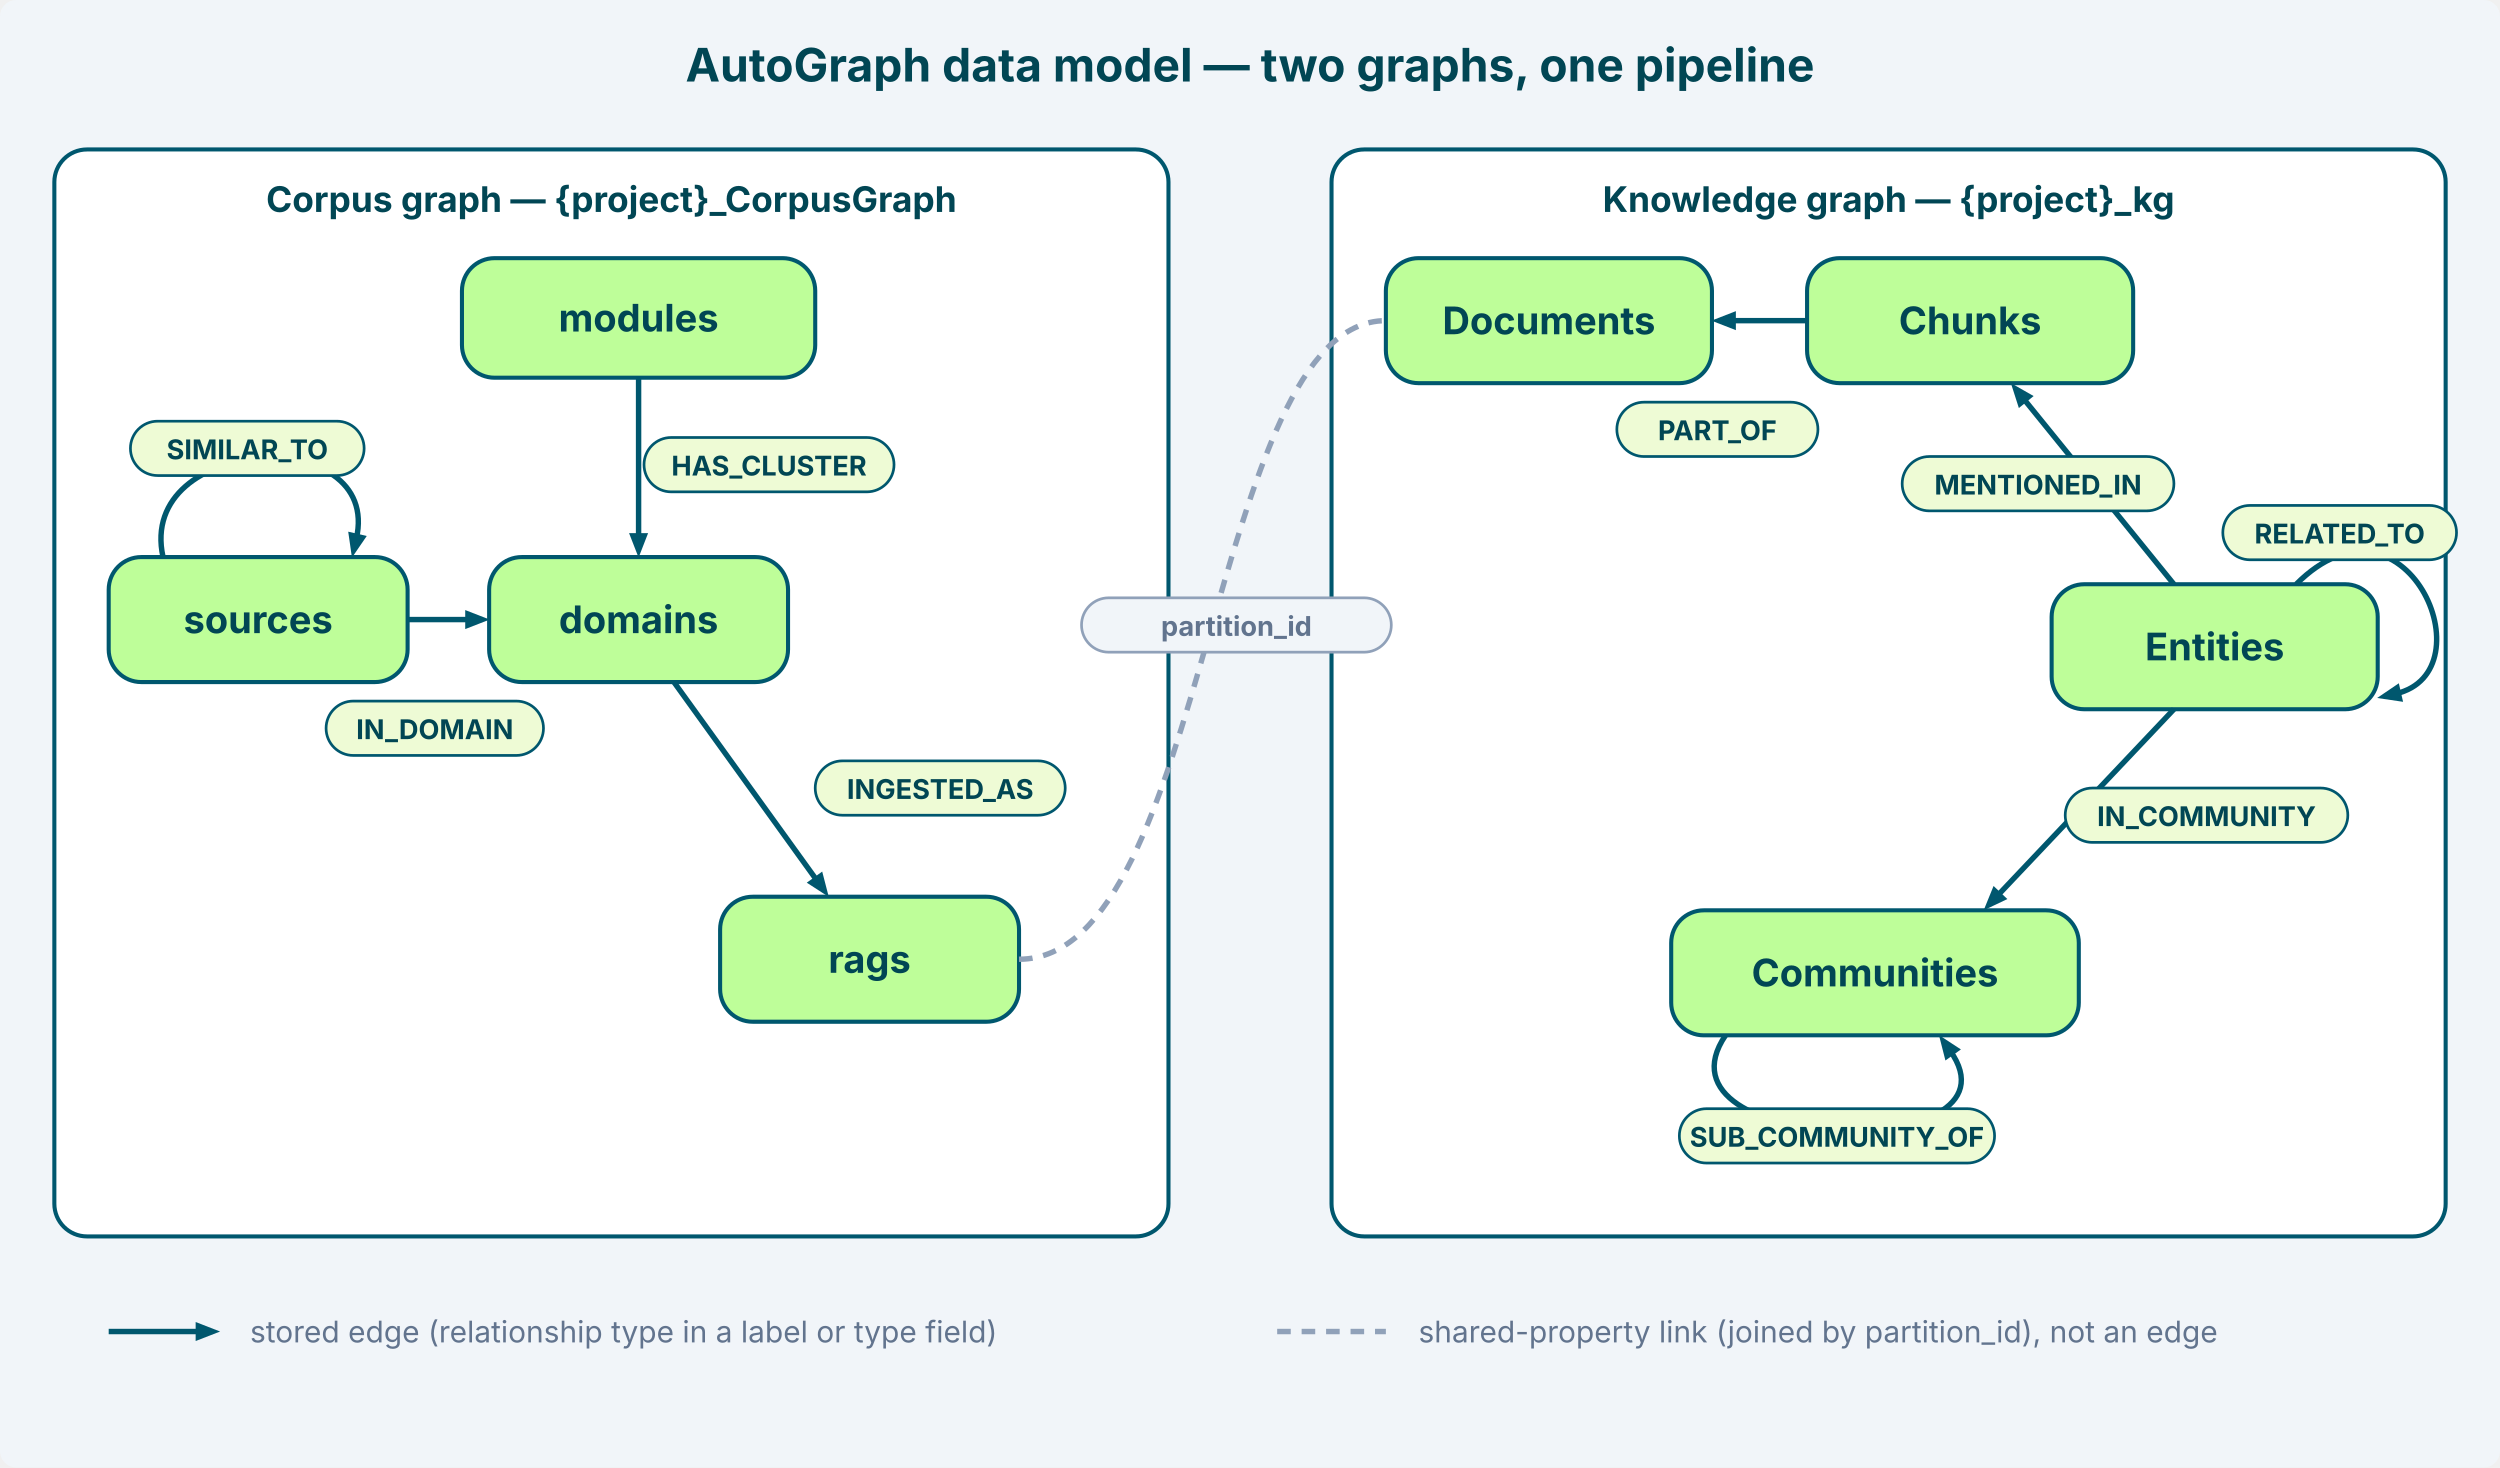
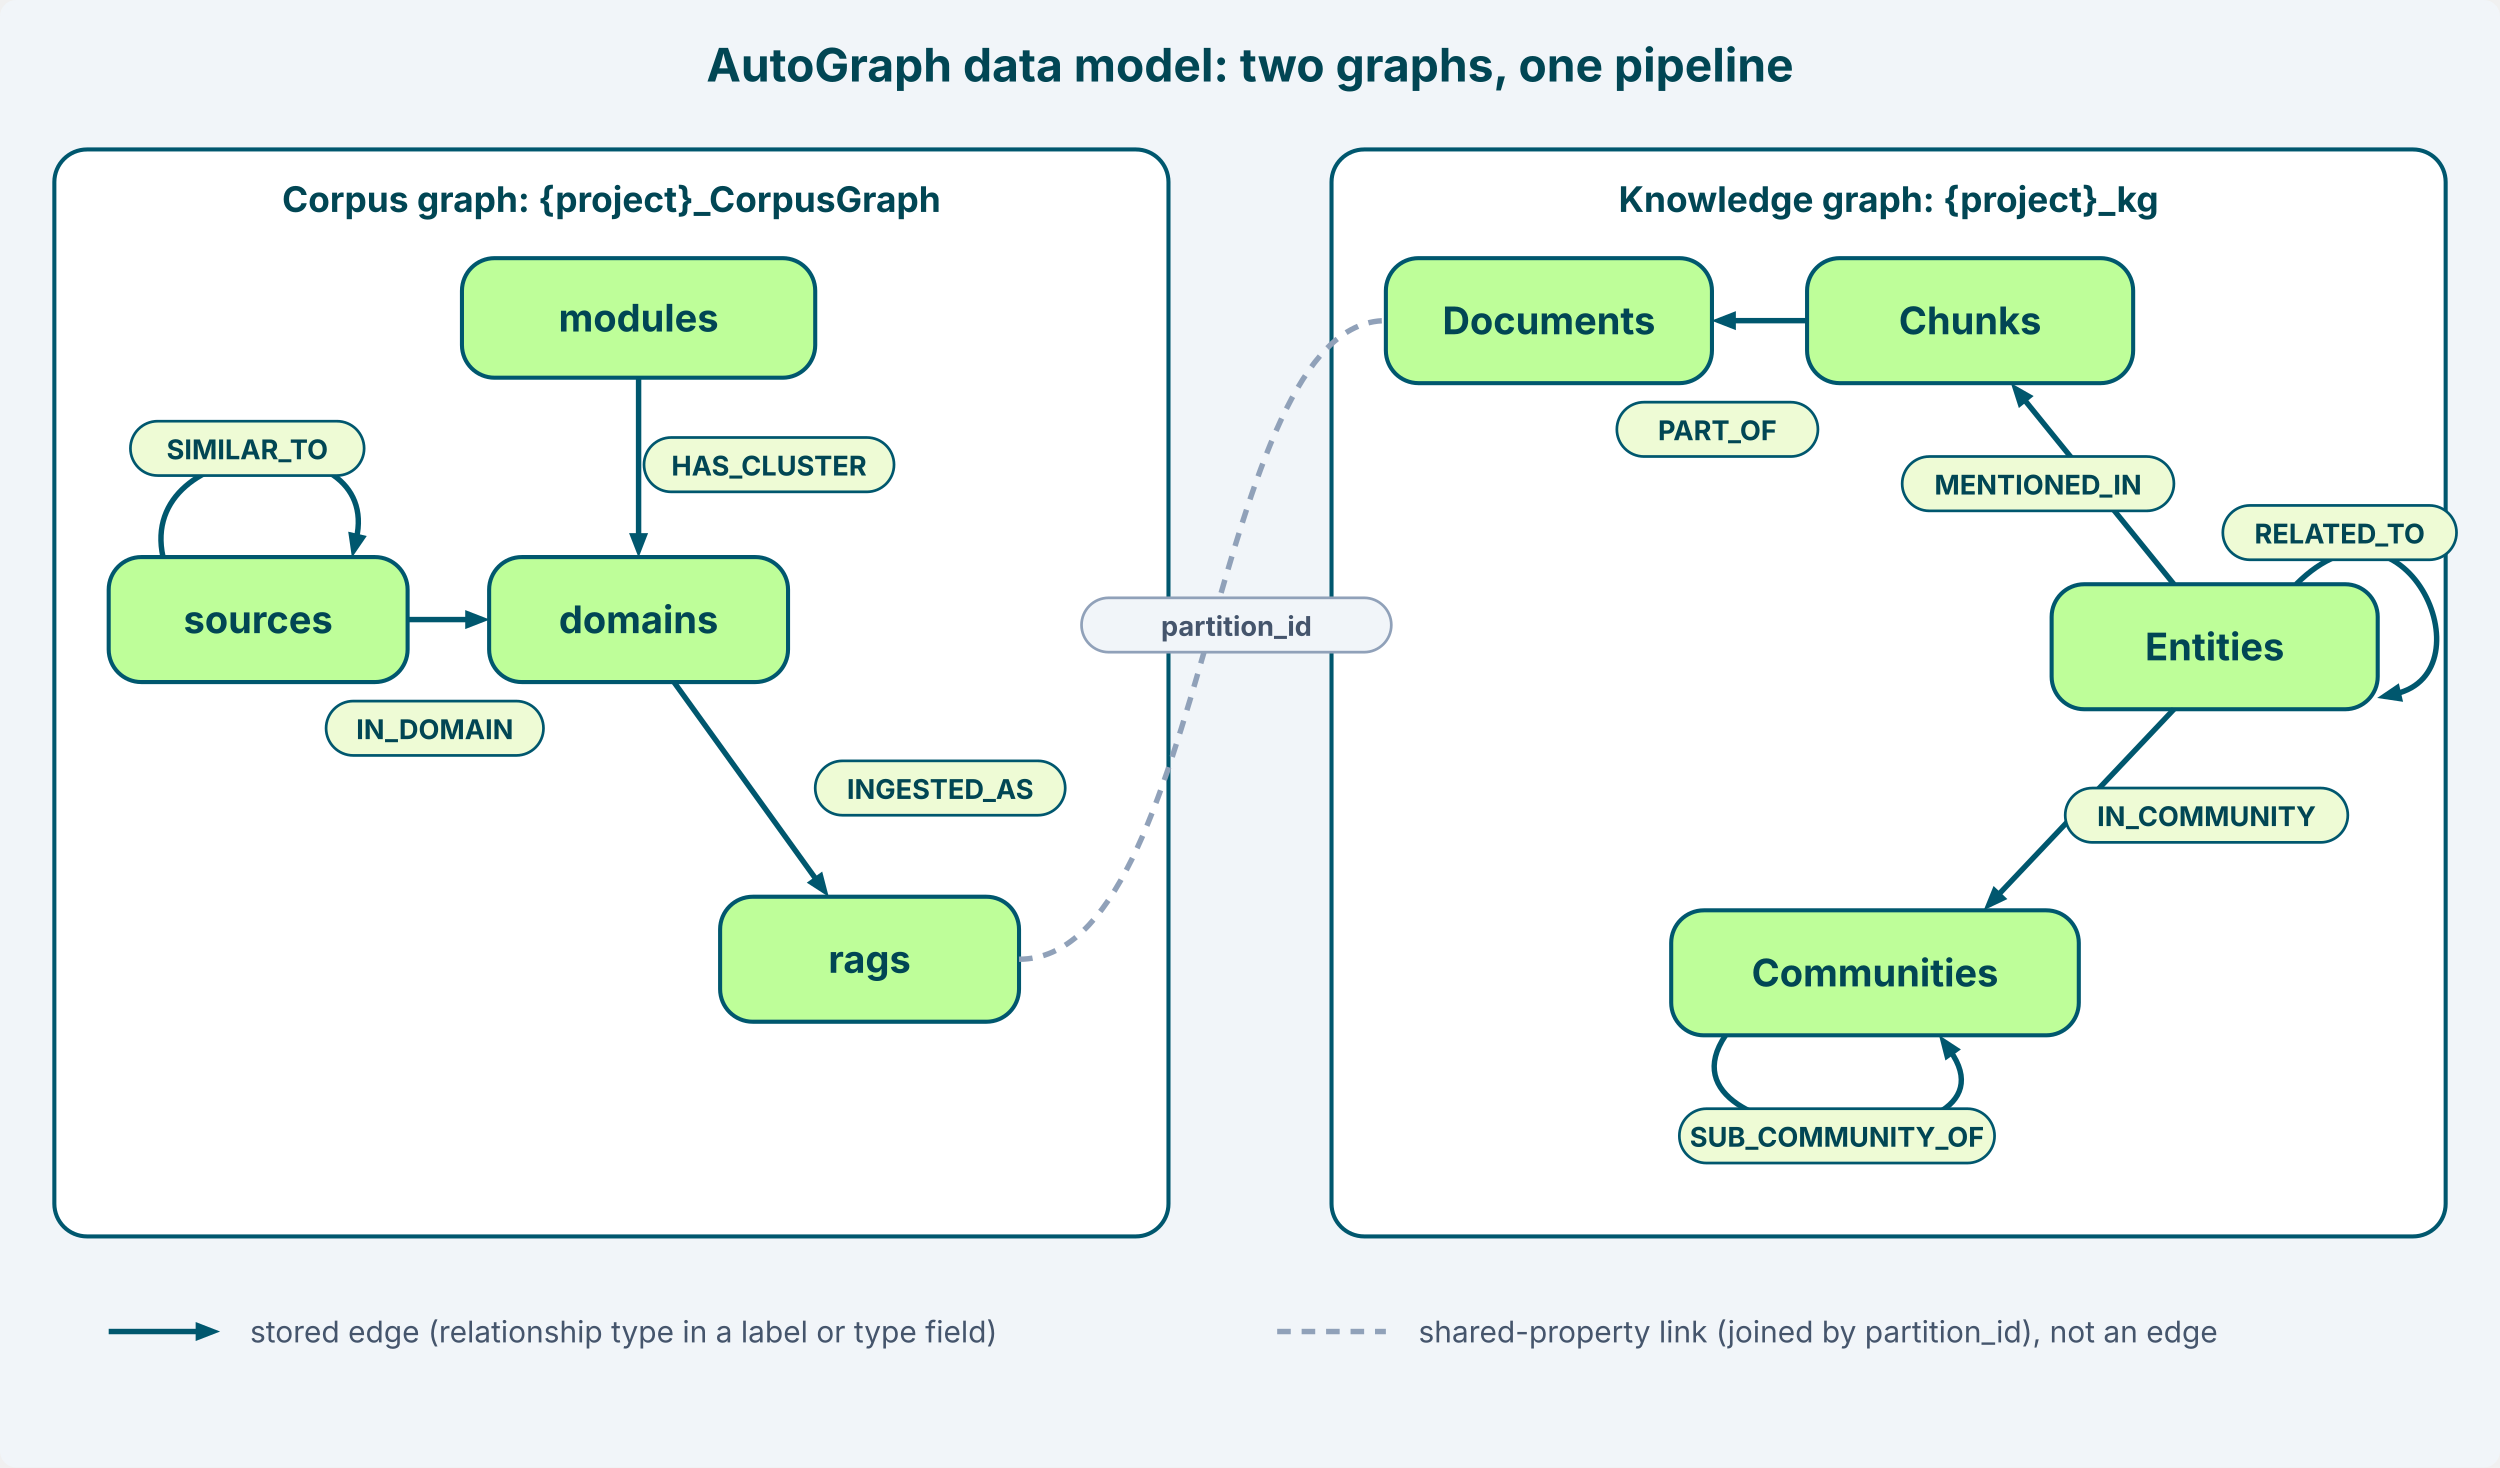
<svg xmlns="http://www.w3.org/2000/svg" viewBox="0 0 920 540" width="920" height="540">
  <style>
    .agov text { font-family: Inter, -apple-system, BlinkMacSystemFont, 'Segoe UI', Helvetica, Arial, sans-serif; }
    .agov .vtx { fill: #befe99; stroke: #00576e; stroke-width: 1.5; }
    .agov .card:hover .vtx { fill: #ffffff; stroke: #00576e; }
    .agov .vtitle { font-size: 14px; font-weight: bold; fill: #014654; }
    .agov .panel { fill: #ffffff; stroke: #00576e; stroke-width: 1.5; }
    .agov .phead { font-size: 13px; font-weight: bold; fill: #014654; }
    .agov .elabel { font-size: 10px; font-weight: bold; fill: #014654; }
    .agov .ebadge { fill: #eefbd5; stroke: #00576e; stroke-width: 1; }
-     .agov .note { font-size: 11px; fill: #62748e; }
+     .agov .note { font-size: 11px; fill: #45556c; }
  </style>
  <defs>
    <marker id="agov-arrow" markerWidth="9" markerHeight="7" refX="2" refY="3.5" orient="auto" markerUnits="userSpaceOnUse">
      <polygon points="0 0,9 3.5,0 7" fill="#00576e" />
    </marker>
  </defs>
  <g class="agov">
    <rect width="920" height="540" fill="#f1f5f9" rx="6" />
-     <text x="460" y="30" text-anchor="middle" font-size="17" font-weight="bold" fill="#014654">AutoGraph data model — two graphs, one pipeline</text>
+     <text x="460" y="30" text-anchor="middle" font-size="17" font-weight="bold" fill="#014654">AutoGraph data model: two graphs, one pipeline</text>
    <rect class="panel" x="20" y="55" width="410" height="400" rx="12" />
-     <text class="phead" x="225" y="78" text-anchor="middle">Corpus graph — {project}_CorpusGraph</text>
+     <text class="phead" x="225" y="78" text-anchor="middle">Corpus graph: {project}_CorpusGraph</text>
    <g class="card">
      <rect class="vtx" x="170" y="95" width="130" height="44" rx="12" />
      <text class="vtitle" x="235" y="122" text-anchor="middle">modules</text>
    </g>
    <g class="card">
      <rect class="vtx" x="40" y="205" width="110" height="46" rx="12" />
      <text class="vtitle" x="95" y="233" text-anchor="middle">sources</text>
    </g>
    <g class="card">
      <rect class="vtx" x="180" y="205" width="110" height="46" rx="12" />
      <text class="vtitle" x="235" y="233" text-anchor="middle">domains</text>
    </g>
    <g class="card">
      <rect class="vtx" x="265" y="330" width="110" height="46" rx="12" />
      <text class="vtitle" x="320" y="358" text-anchor="middle">rags</text>
    </g>
    <path d="M 235 139 L 235 198.2" stroke="#00576e" stroke-width="2" fill="none" marker-end="url(#agov-arrow)" />
    <rect class="ebadge" x="237" y="161" width="92" height="20" rx="10" />
    <text class="elabel" x="283" y="175" text-anchor="middle">HAS_CLUSTER</text>
    <path d="M 150 228 L 173.2 228" stroke="#00576e" stroke-width="2" fill="none" marker-end="url(#agov-arrow)" />
    <rect class="ebadge" x="120" y="258" width="80" height="20" rx="10" />
    <text class="elabel" x="160" y="272" text-anchor="middle">IN_DOMAIN</text>
    <path d="M 248 251 L 300.9 324.4" stroke="#00576e" stroke-width="2" fill="none" marker-end="url(#agov-arrow)" />
    <rect class="ebadge" x="300" y="280" width="92" height="20" rx="10" />
    <text class="elabel" x="346" y="294" text-anchor="middle">INGESTED_AS</text>
    <path d="M 60 205 C 50 160, 141.1 155.4, 131.1 198.4" stroke="#00576e" stroke-width="2" fill="none" marker-end="url(#agov-arrow)" />
    <rect class="ebadge" x="48" y="155" width="86" height="20" rx="10" />
    <text class="elabel" x="91" y="169" text-anchor="middle">SIMILAR_TO</text>
    <rect class="panel" x="490" y="55" width="410" height="400" rx="12" />
-     <text class="phead" x="695" y="78" text-anchor="middle">Knowledge graph — {project}_kg</text>
+     <text class="phead" x="695" y="78" text-anchor="middle">Knowledge graph: {project}_kg</text>
    <g class="card">
      <rect class="vtx" x="510" y="95" width="120" height="46" rx="12" />
      <text class="vtitle" x="570" y="123" text-anchor="middle">Documents</text>
    </g>
    <g class="card">
      <rect class="vtx" x="665" y="95" width="120" height="46" rx="12" />
      <text class="vtitle" x="725" y="123" text-anchor="middle">Chunks</text>
    </g>
    <g class="card">
      <rect class="vtx" x="755" y="215" width="120" height="46" rx="12" />
      <text class="vtitle" x="815" y="243" text-anchor="middle">Entities</text>
    </g>
    <g class="card">
      <rect class="vtx" x="615" y="335" width="150" height="46" rx="12" />
      <text class="vtitle" x="690" y="363" text-anchor="middle">Communities</text>
    </g>
    <path d="M 665 118 L 636.8 118" stroke="#00576e" stroke-width="2" fill="none" marker-end="url(#agov-arrow)" />
    <rect class="ebadge" x="595" y="148" width="74" height="20" rx="10" />
    <text class="elabel" x="632" y="162" text-anchor="middle">PART_OF</text>
    <path d="M 800 215 L 744.4 146.4" stroke="#00576e" stroke-width="2" fill="none" marker-end="url(#agov-arrow)" />
    <rect class="ebadge" x="700" y="168" width="100" height="20" rx="10" />
    <text class="elabel" x="750" y="182" text-anchor="middle">MENTIONED_IN</text>
    <path d="M 845 215 C 885 175, 916.6 247.3, 881.6 255.3" stroke="#00576e" stroke-width="2" fill="none" marker-end="url(#agov-arrow)" />
    <rect class="ebadge" x="818" y="186" width="86" height="20" rx="10" />
    <text class="elabel" x="861" y="200" text-anchor="middle">RELATED_TO</text>
    <path d="M 800 261 L 734.8 329.9" stroke="#00576e" stroke-width="2" fill="none" marker-end="url(#agov-arrow)" />
    <rect class="ebadge" x="760" y="290" width="104" height="20" rx="10" />
    <text class="elabel" x="812" y="304" text-anchor="middle">IN_COMMUNITY</text>
    <path d="M 635 381 C 605 425, 747.6 428.6, 717.6 386.6" stroke="#00576e" stroke-width="2" fill="none" marker-end="url(#agov-arrow)" />
    <rect class="ebadge" x="618" y="408" width="116" height="20" rx="10" />
    <text class="elabel" x="676" y="422" text-anchor="middle">SUB_COMMUNITY_OF</text>
    <path d="M 375 353 C 445 353, 445 118, 510 118" stroke="#90a1b9" stroke-width="2" fill="none" stroke-dasharray="5 4" />
    <rect x="398" y="220" width="114" height="20" rx="10" fill="#f1f5f9" stroke="#90a1b9" stroke-width="1" />
-     <text x="455" y="234" text-anchor="middle" font-size="10" font-weight="bold" fill="#62748e">partition_id</text>
+     <text x="455" y="234" text-anchor="middle" font-size="10" font-weight="bold" fill="#45556c">partition_id</text>
    <line x1="40" y1="490" x2="74" y2="490" stroke="#00576e" stroke-width="2" marker-end="url(#agov-arrow)" />
    <text class="note" x="92" y="494">stored edge (relationship type in a label or type field)</text>
    <line x1="470" y1="490" x2="510" y2="490" stroke="#90a1b9" stroke-width="2" stroke-dasharray="5 4" />
    <text class="note" x="522" y="494">shared-property link (joined by partition_id), not an edge</text>
  </g>
</svg>
